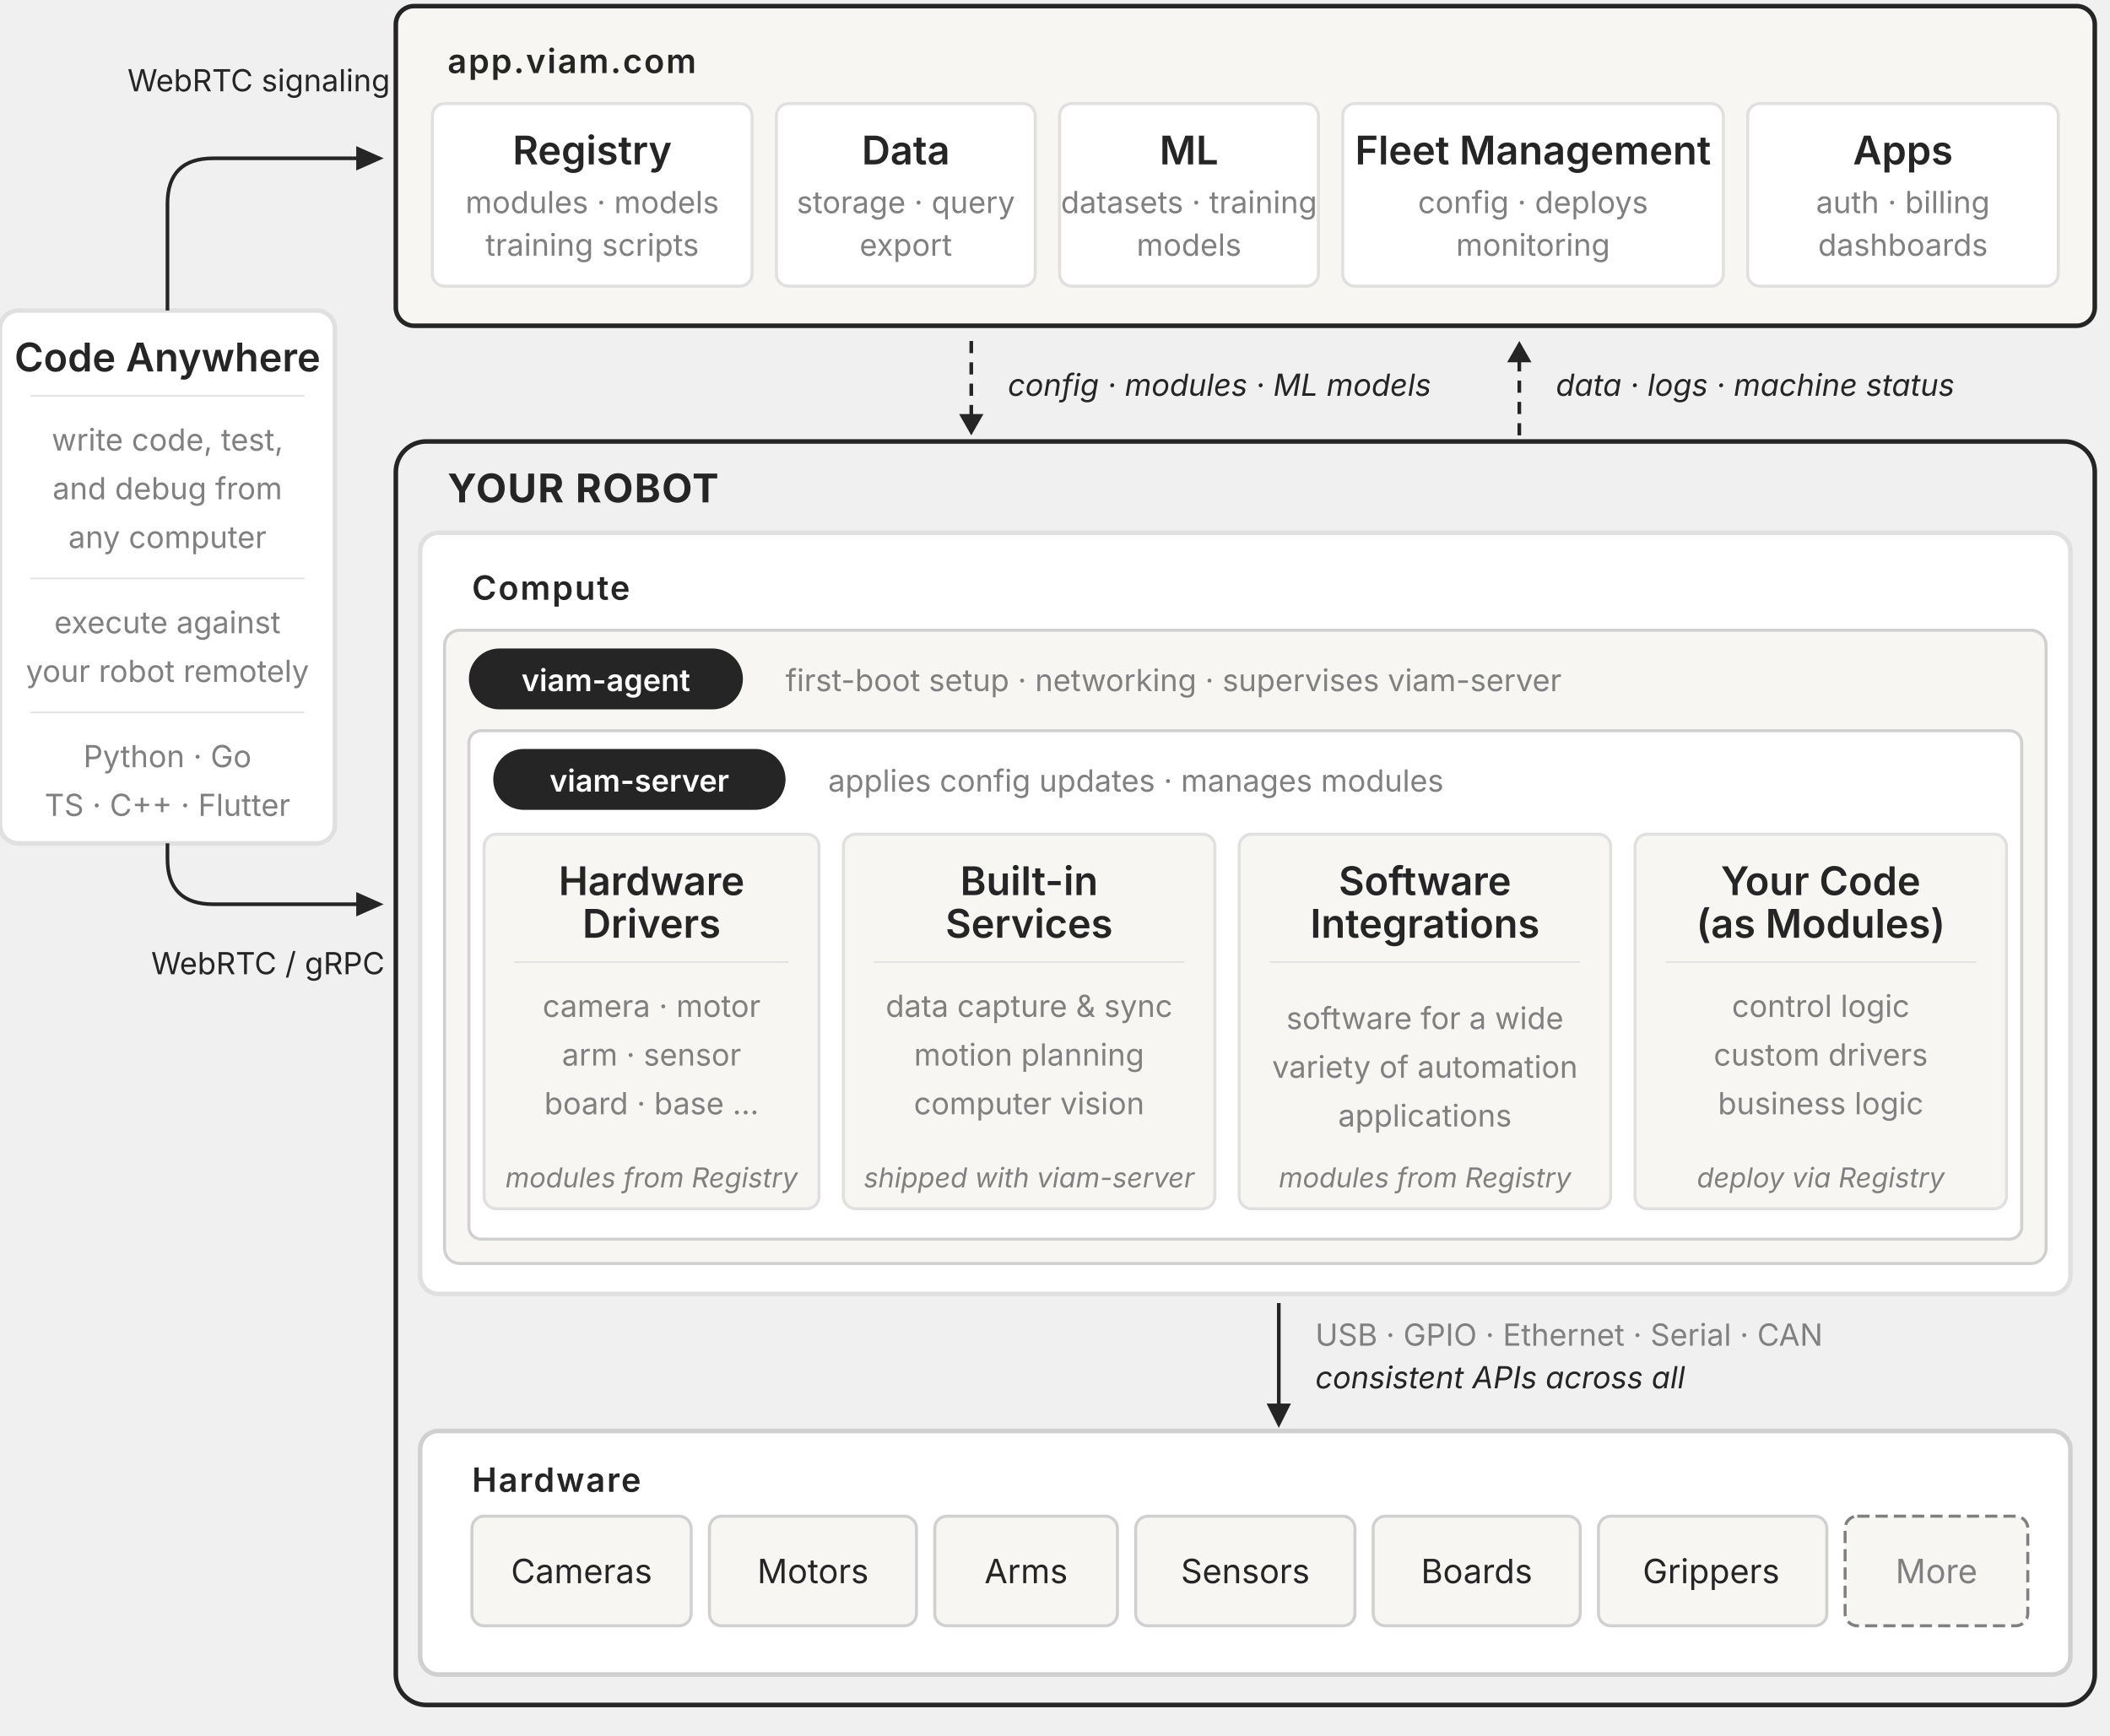
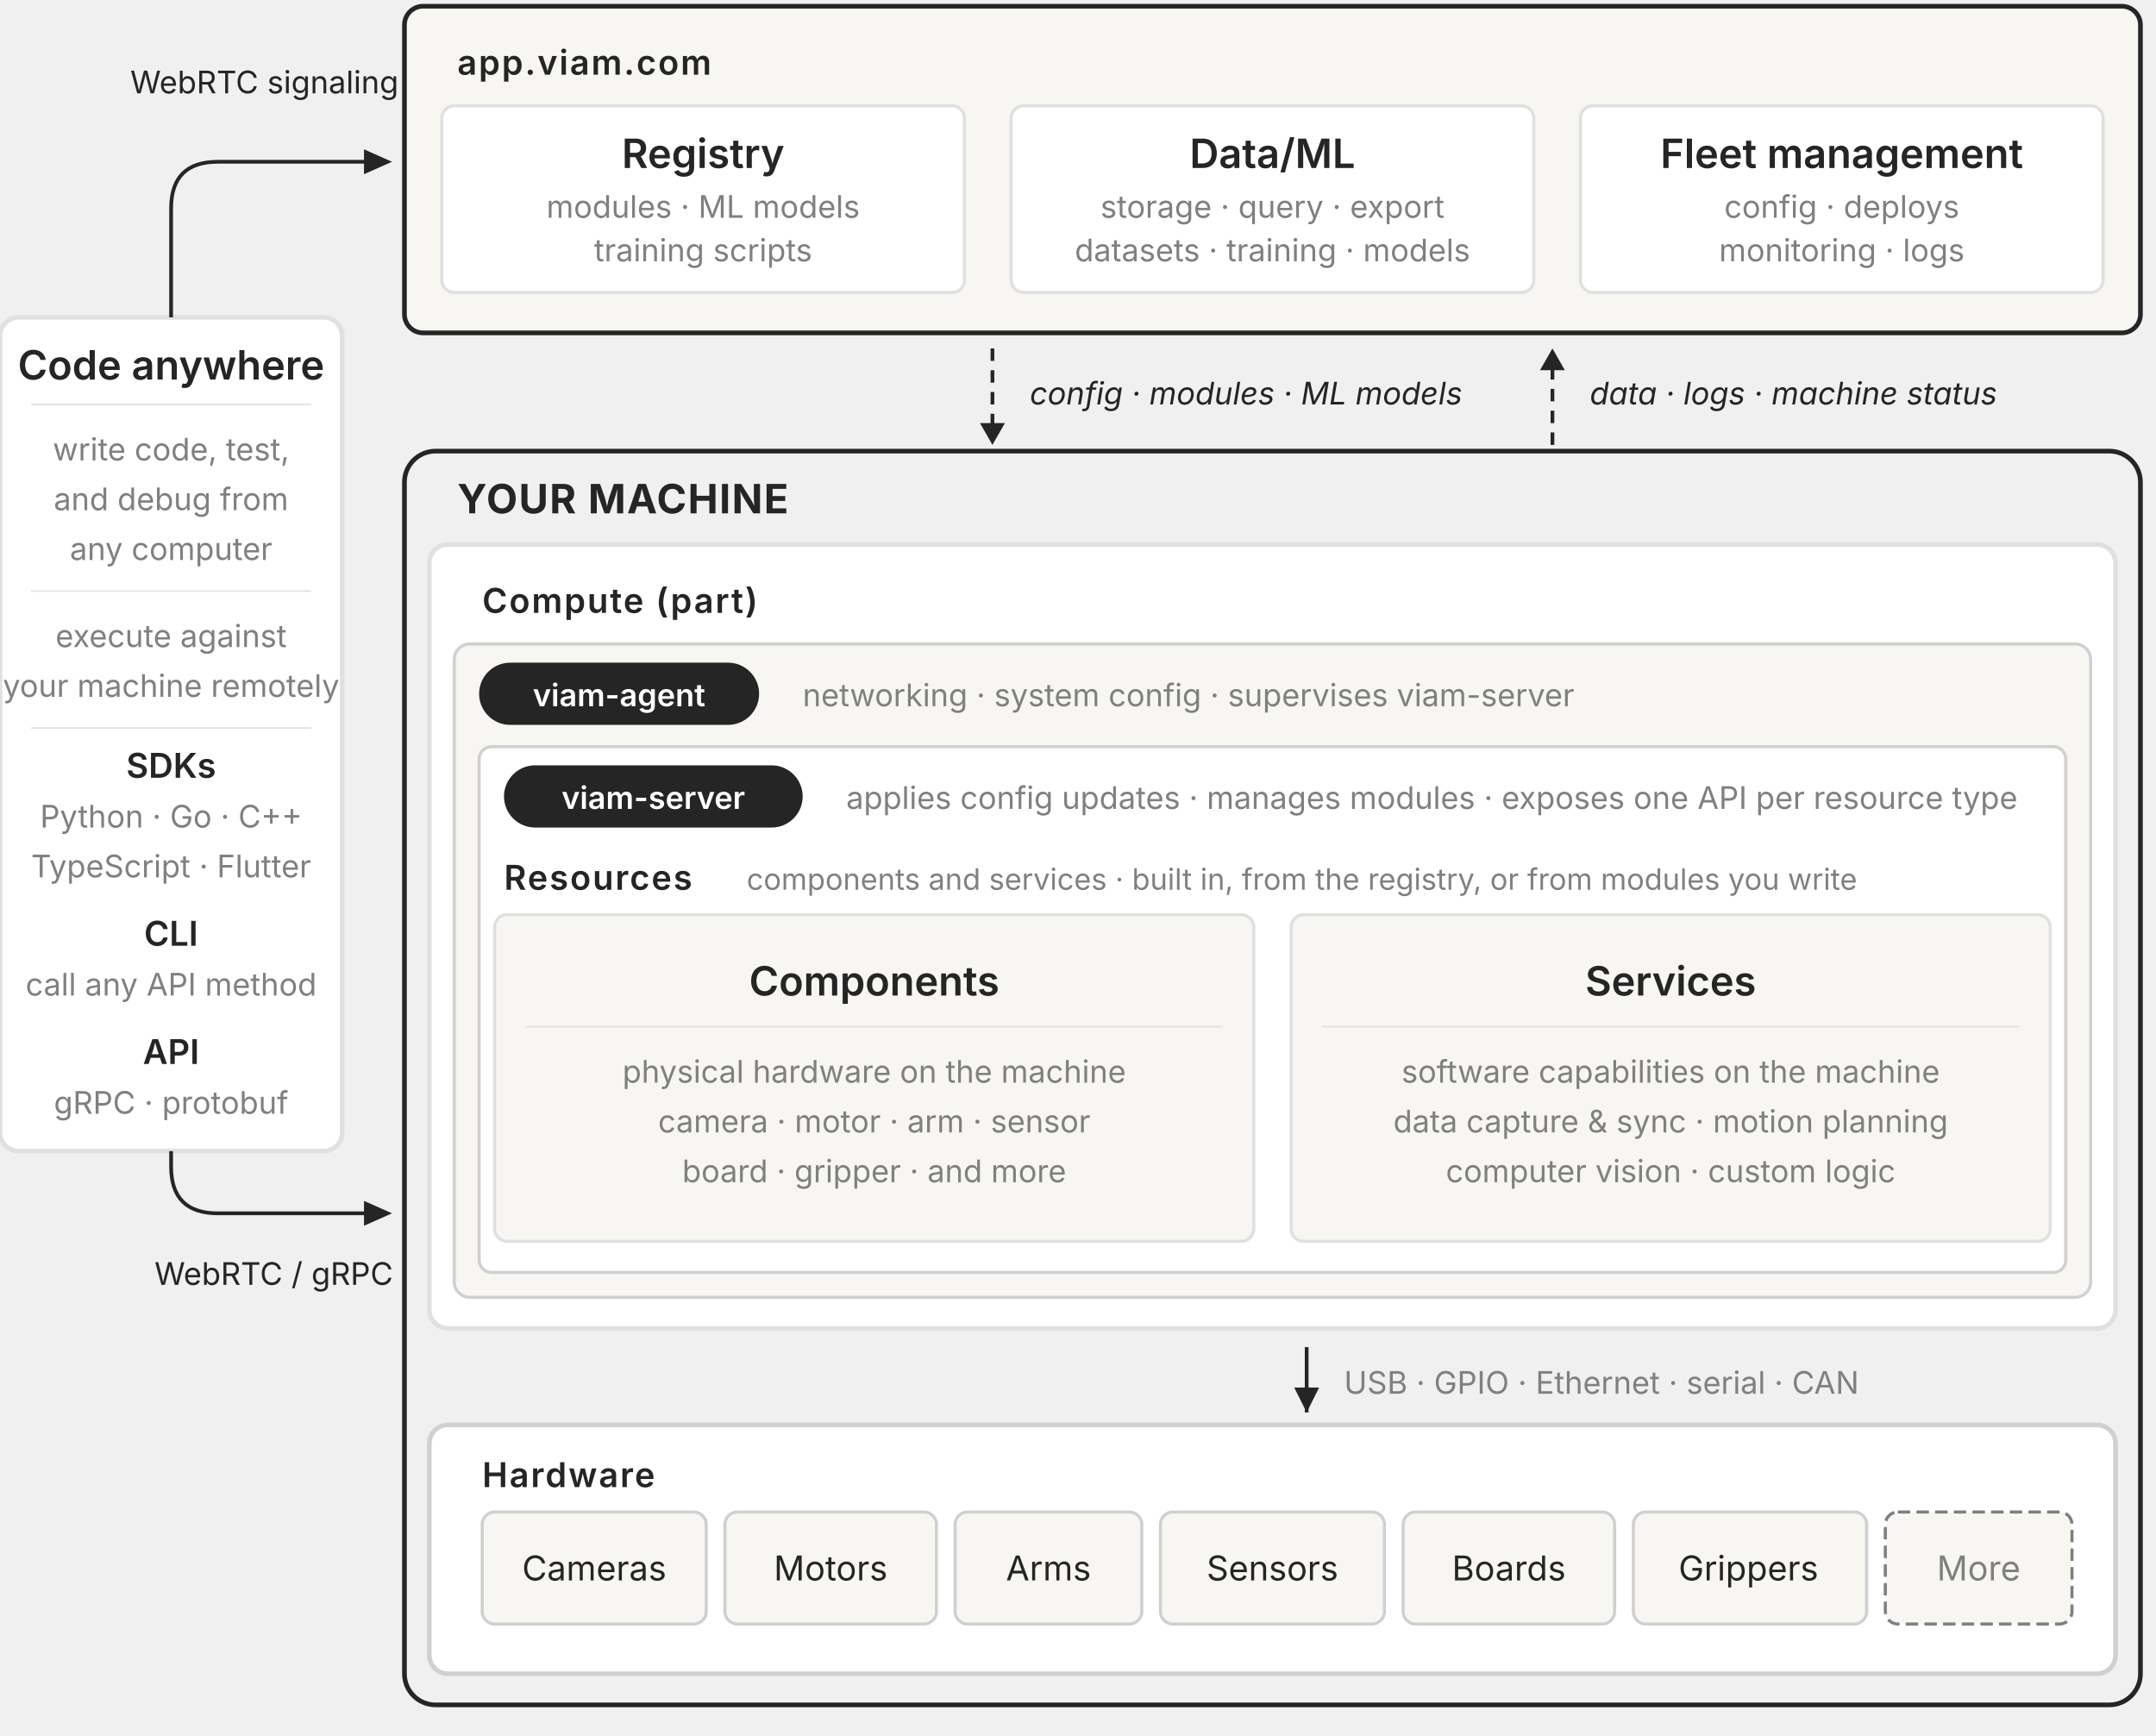
- <svg xmlns="http://www.w3.org/2000/svg" viewBox="0 0 693 570" font-family="'Inter', 'Helvetica Neue', Arial, sans-serif">
+ <svg xmlns="http://www.w3.org/2000/svg" viewBox="0 0 693 558" font-family="'Inter', 'Helvetica Neue', Arial, sans-serif">
  <defs>
    <style>
      .layer-label { font-size: 11px; font-weight: 600; letter-spacing: 0.05em; text-transform: uppercase; }
      .box-label { font-size: 13px; font-weight: 600; }
      .arrow-label { font-size: 10px; font-style: italic; }
    </style>
  </defs>
-   <rect x="0" y="102" width="110" height="175" rx="6" fill="#fff" stroke="#e0e0e0" stroke-width="1.5" />
-   <text x="55" y="122" text-anchor="middle" class="box-label" fill="#252525">Code Anywhere</text>
+   <rect x="0" y="102" width="110" height="268" rx="6" fill="#fff" stroke="#e0e0e0" stroke-width="1.5" />
+   <text x="55" y="122" text-anchor="middle" class="box-label" fill="#252525">Code anywhere</text>
  <line x1="10" y1="130" x2="100" y2="130" stroke="#e0e0e0" stroke-width="0.5" />
  <text x="55" y="148" text-anchor="middle" style="font-size:10px; fill:#808080">write code, test,</text>
  <text x="55" y="164" text-anchor="middle" style="font-size:10px; fill:#808080">and debug from</text>
  <text x="55" y="180" text-anchor="middle" style="font-size:10px; fill:#808080">any computer</text>
  <line x1="10" y1="190" x2="100" y2="190" stroke="#e0e0e0" stroke-width="0.5" />
  <text x="55" y="208" text-anchor="middle" style="font-size:10px; fill:#808080">execute against</text>
-   <text x="55" y="224" text-anchor="middle" style="font-size:10px; fill:#808080">your robot remotely</text>
+   <text x="55" y="224" text-anchor="middle" style="font-size:10px; fill:#808080">your machine remotely</text>
  <line x1="10" y1="234" x2="100" y2="234" stroke="#e0e0e0" stroke-width="0.5" />
-   <text x="55" y="252" text-anchor="middle" style="font-size:10px; fill:#808080">Python · Go</text>
-   <text x="55" y="268" text-anchor="middle" style="font-size:10px; fill:#808080">TS · C++ · Flutter</text>
+   <text x="55" y="250" text-anchor="middle" style="font-size:11px; font-weight:600; fill:#252525">SDKs</text>
+   <text x="55" y="266" text-anchor="middle" style="font-size:10px; fill:#808080">Python · Go · C++</text>
+   <text x="55" y="282" text-anchor="middle" style="font-size:10px; fill:#808080">TypeScript · Flutter</text>
+   <text x="55" y="304" text-anchor="middle" style="font-size:11px; font-weight:600; fill:#252525">CLI</text>
+   <text x="55" y="320" text-anchor="middle" style="font-size:10px; fill:#808080">call any API method</text>
+   <text x="55" y="342" text-anchor="middle" style="font-size:11px; font-weight:600; fill:#252525">API</text>
+   <text x="55" y="358" text-anchor="middle" style="font-size:10px; fill:#808080">gRPC · protobuf</text>
  <path d="M55,102 L55,67 Q55,52 70,52 L120,52" fill="none" stroke="#252525" stroke-width="1.2" />
  <polygon points="117,48 126,52 117,56" fill="#252525" />
  <text x="85" y="30" text-anchor="middle" style="font-size:10px; fill:#252525">WebRTC signaling</text>
-   <path d="M55,277 L55,282 Q55,297 70,297 L120,297" fill="none" stroke="#252525" stroke-width="1.2" />
-   <polygon points="117,293 126,297 117,301" fill="#252525" />
-   <text x="88" y="320" text-anchor="middle" style="font-size:10px; fill:#252525">WebRTC / gRPC</text>
+   <path d="M55,370 L55,375 Q55,390 70,390 L120,390" fill="none" stroke="#252525" stroke-width="1.2" />
+   <polygon points="117,386 126,390 117,394" fill="#252525" />
+   <text x="88" y="413" text-anchor="middle" style="font-size:10px; fill:#252525">WebRTC / gRPC</text>
  <rect x="130" y="2" width="558" height="105" rx="6" fill="#f7f6f3" stroke="#252525" stroke-width="1.5" />
  <text x="147" y="24" class="layer-label" fill="#252525">app.viam.com</text>
-   <rect x="142" y="34" width="105" height="60" rx="4" fill="#fff" stroke="#e0e0e0" stroke-width="1" />
-   <text x="194.5" y="54" text-anchor="middle" class="box-label" fill="#252525">Registry</text>
-   <text x="194.5" y="70" text-anchor="middle" style="font-size:10px; fill:#808080">modules · models</text>
-   <text x="194.5" y="84" text-anchor="middle" style="font-size:10px; fill:#808080">training scripts</text>
-   <rect x="255" y="34" width="85" height="60" rx="4" fill="#fff" stroke="#e0e0e0" stroke-width="1" />
-   <text x="297.5" y="54" text-anchor="middle" class="box-label" fill="#252525">Data</text>
-   <text x="297.5" y="70" text-anchor="middle" style="font-size:10px; fill:#808080">storage · query</text>
-   <text x="297.5" y="84" text-anchor="middle" style="font-size:10px; fill:#808080">export</text>
-   <rect x="348" y="34" width="85" height="60" rx="4" fill="#fff" stroke="#e0e0e0" stroke-width="1" />
-   <text x="390.5" y="54" text-anchor="middle" class="box-label" fill="#252525">ML</text>
-   <text x="390.5" y="70" text-anchor="middle" style="font-size:10px; fill:#808080">datasets · training</text>
-   <text x="390.5" y="84" text-anchor="middle" style="font-size:10px; fill:#808080">models</text>
-   <rect x="441" y="34" width="125" height="60" rx="4" fill="#fff" stroke="#e0e0e0" stroke-width="1" />
-   <text x="503.5" y="54" text-anchor="middle" class="box-label" fill="#252525">Fleet Management</text>
-   <text x="503.5" y="70" text-anchor="middle" style="font-size:10px; fill:#808080">config · deploys</text>
-   <text x="503.5" y="84" text-anchor="middle" style="font-size:10px; fill:#808080">monitoring</text>
-   <rect x="574" y="34" width="102" height="60" rx="4" fill="#fff" stroke="#e0e0e0" stroke-width="1" />
-   <text x="625" y="54" text-anchor="middle" class="box-label" fill="#252525">Apps</text>
-   <text x="625" y="70" text-anchor="middle" style="font-size:10px; fill:#808080">auth · billing</text>
-   <text x="625" y="84" text-anchor="middle" style="font-size:10px; fill:#808080">dashboards</text>
+   <rect x="142" y="34" width="168" height="60" rx="4" fill="#fff" stroke="#e0e0e0" stroke-width="1" />
+   <text x="226" y="54" text-anchor="middle" class="box-label" fill="#252525">Registry</text>
+   <text x="226" y="70" text-anchor="middle" style="font-size:10px; fill:#808080">modules · ML models</text>
+   <text x="226" y="84" text-anchor="middle" style="font-size:10px; fill:#808080">training scripts</text>
+   <rect x="325" y="34" width="168" height="60" rx="4" fill="#fff" stroke="#e0e0e0" stroke-width="1" />
+   <text x="409" y="54" text-anchor="middle" class="box-label" fill="#252525">Data/ML</text>
+   <text x="409" y="70" text-anchor="middle" style="font-size:10px; fill:#808080">storage · query · export</text>
+   <text x="409" y="84" text-anchor="middle" style="font-size:10px; fill:#808080">datasets · training · models</text>
+   <rect x="508" y="34" width="168" height="60" rx="4" fill="#fff" stroke="#e0e0e0" stroke-width="1" />
+   <text x="592" y="54" text-anchor="middle" class="box-label" fill="#252525">Fleet management</text>
+   <text x="592" y="70" text-anchor="middle" style="font-size:10px; fill:#808080">config · deploys</text>
+   <text x="592" y="84" text-anchor="middle" style="font-size:10px; fill:#808080">monitoring · logs</text>
  <line x1="319" y1="112" x2="319" y2="138" stroke="#252525" stroke-width="1.2" stroke-dasharray="4,3" />
  <polygon points="315,136 319,143 323,136" fill="#252525" />
  <text x="331" y="130" class="arrow-label" fill="#252525">config · modules · ML models</text>
  <line x1="499" y1="143" x2="499" y2="117" stroke="#252525" stroke-width="1.2" stroke-dasharray="4,3" />
  <polygon points="495,119 499,112 503,119" fill="#252525" />
  <text x="511" y="130" class="arrow-label" fill="#252525">data · logs · machine status</text>
-   <rect x="130" y="145" width="558" height="415" rx="10" fill="none" stroke="#252525" stroke-width="1.5" />
-   <text x="147" y="165" style="font-size:13px; font-weight:700; fill:#252525; letter-spacing:0.03em">YOUR ROBOT</text>
-   <rect x="138" y="175" width="542" height="250" rx="6" fill="#fff" stroke="#e0e0e0" stroke-width="1.5" />
-   <text x="155" y="197" class="layer-label" fill="#252525">Compute</text>
-   <rect x="146" y="207" width="526" height="208" rx="5" fill="#f7f6f3" stroke="#d0d0d0" stroke-width="1" />
+   <rect x="130" y="145" width="558" height="403" rx="10" fill="none" stroke="#252525" stroke-width="1.5" />
+   <text x="147" y="165" style="font-size:13px; font-weight:700; fill:#252525; letter-spacing:0.03em">YOUR MACHINE</text>
+   <rect x="138" y="175" width="542" height="252" rx="6" fill="#fff" stroke="#e0e0e0" stroke-width="1.5" />
+   <text x="155" y="197" class="layer-label" fill="#252525">Compute (part)</text>
+   <rect x="146" y="207" width="526" height="210" rx="5" fill="#f7f6f3" stroke="#d0d0d0" stroke-width="1" />
  <rect x="154" y="213" width="90" height="20" rx="10" fill="#252525" />
  <text x="199" y="227" text-anchor="middle" style="font-size:10px; font-weight:600; fill:#fff">viam-agent</text>
-   <text x="258" y="227" style="font-size:10px; fill:#808080">first-boot setup · networking · supervises viam-server</text>
-   <rect x="154" y="240" width="510" height="167" rx="4" fill="#fff" stroke="#d0d0d0" stroke-width="1" />
+   <text x="258" y="227" style="font-size:10px; fill:#808080">networking · system config · supervises viam-server</text>
+   <rect x="154" y="240" width="510" height="169" rx="4" fill="#fff" stroke="#d0d0d0" stroke-width="1" />
  <rect x="162" y="246" width="96" height="20" rx="10" fill="#252525" />
  <text x="210" y="260" text-anchor="middle" style="font-size:10px; font-weight:600; fill:#fff">viam-server</text>
-   <text x="272" y="260" style="font-size:10px; fill:#808080">applies config updates · manages modules</text>
-   <rect x="159" y="274" width="110" height="123" rx="4" fill="#f7f6f3" stroke="#e0e0e0" stroke-width="1" />
-   <text x="214" y="294" text-anchor="middle" class="box-label" fill="#252525">Hardware</text>
-   <text x="214" y="308" text-anchor="middle" class="box-label" fill="#252525">Drivers</text>
-   <line x1="169" y1="316" x2="259" y2="316" stroke="#e0e0e0" stroke-width="0.5" />
-   <text x="214" y="334" text-anchor="middle" style="font-size:10px; fill:#808080">camera · motor</text>
-   <text x="214" y="350" text-anchor="middle" style="font-size:10px; fill:#808080">arm · sensor</text>
-   <text x="214" y="366" text-anchor="middle" style="font-size:10px; fill:#808080">board · base ...</text>
-   <text x="214" y="390" text-anchor="middle" style="font-size:9px; fill:#808080; font-style:italic">modules from Registry</text>
-   <rect x="277" y="274" width="122" height="123" rx="4" fill="#f7f6f3" stroke="#e0e0e0" stroke-width="1" />
-   <text x="338" y="294" text-anchor="middle" class="box-label" fill="#252525">Built-in</text>
-   <text x="338" y="308" text-anchor="middle" class="box-label" fill="#252525">Services</text>
-   <line x1="287" y1="316" x2="389" y2="316" stroke="#e0e0e0" stroke-width="0.5" />
-   <text x="338" y="334" text-anchor="middle" style="font-size:10px; fill:#808080">data capture &amp; sync</text>
-   <text x="338" y="350" text-anchor="middle" style="font-size:10px; fill:#808080">motion planning</text>
-   <text x="338" y="366" text-anchor="middle" style="font-size:10px; fill:#808080">computer vision</text>
-   <text x="338" y="390" text-anchor="middle" style="font-size:9px; fill:#808080; font-style:italic">shipped with viam-server</text>
-   <rect x="407" y="274" width="122" height="123" rx="4" fill="#f7f6f3" stroke="#e0e0e0" stroke-width="1" />
-   <text x="468" y="294" text-anchor="middle" class="box-label" fill="#252525">Software</text>
-   <text x="468" y="308" text-anchor="middle" class="box-label" fill="#252525">Integrations</text>
-   <line x1="417" y1="316" x2="519" y2="316" stroke="#e0e0e0" stroke-width="0.5" />
-   <text x="468" y="338" text-anchor="middle" style="font-size:10px; fill:#808080">software for a wide</text>
-   <text x="468" y="354" text-anchor="middle" style="font-size:10px; fill:#808080">variety of automation</text>
-   <text x="468" y="370" text-anchor="middle" style="font-size:10px; fill:#808080">applications</text>
-   <text x="468" y="390" text-anchor="middle" style="font-size:9px; fill:#808080; font-style:italic">modules from Registry</text>
-   <rect x="537" y="274" width="122" height="123" rx="4" fill="#f7f6f3" stroke="#e0e0e0" stroke-width="1" />
-   <text x="598" y="294" text-anchor="middle" class="box-label" fill="#252525">Your Code</text>
-   <text x="598" y="308" text-anchor="middle" class="box-label" fill="#252525">(as Modules)</text>
-   <line x1="547" y1="316" x2="649" y2="316" stroke="#e0e0e0" stroke-width="0.5" />
-   <text x="598" y="334" text-anchor="middle" style="font-size:10px; fill:#808080">control logic</text>
-   <text x="598" y="350" text-anchor="middle" style="font-size:10px; fill:#808080">custom drivers</text>
-   <text x="598" y="366" text-anchor="middle" style="font-size:10px; fill:#808080">business logic</text>
-   <text x="598" y="390" text-anchor="middle" style="font-size:9px; fill:#808080; font-style:italic">deploy via Registry</text>
-   <line x1="420" y1="428" x2="420" y2="465" stroke="#252525" stroke-width="1.2" />
-   <polygon points="416,461 420,469 424,461" fill="#252525" />
-   <text x="432" y="442" style="font-size:10px; fill:#808080">USB · GPIO · Ethernet · Serial · CAN</text>
-   <text x="432" y="456" class="arrow-label" fill="#252525">consistent APIs across all</text>
-   <rect x="138" y="470" width="542" height="80" rx="6" fill="#fff" stroke="#d0d0d0" stroke-width="1.5" />
-   <text x="155" y="490" class="layer-label" fill="#252525">Hardware</text>
-   <g transform="translate(155, 498)">
+   <text x="272" y="260" style="font-size:10px; fill:#808080">applies config updates · manages modules · exposes one API per resource type</text>
+   <text x="162" y="286" class="layer-label" fill="#252525">Resources</text>
+   <text x="240" y="286" style="font-size:9.5px; fill:#808080">components and services · built in, from the registry, or from modules you write</text>
+   <rect x="159" y="294" width="244" height="105" rx="4" fill="#f7f6f3" stroke="#e0e0e0" stroke-width="1" />
+   <text x="281" y="320" text-anchor="middle" class="box-label" fill="#252525">Components</text>
+   <line x1="169" y1="330" x2="393" y2="330" stroke="#e0e0e0" stroke-width="0.5" />
+   <text x="281" y="348" text-anchor="middle" style="font-size:10px; fill:#808080">physical hardware on the machine</text>
+   <text x="281" y="364" text-anchor="middle" style="font-size:10px; fill:#808080">camera · motor · arm · sensor</text>
+   <text x="281" y="380" text-anchor="middle" style="font-size:10px; fill:#808080">board · gripper · and more</text>
+   <rect x="415" y="294" width="244" height="105" rx="4" fill="#f7f6f3" stroke="#e0e0e0" stroke-width="1" />
+   <text x="537" y="320" text-anchor="middle" class="box-label" fill="#252525">Services</text>
+   <line x1="425" y1="330" x2="649" y2="330" stroke="#e0e0e0" stroke-width="0.5" />
+   <text x="537" y="348" text-anchor="middle" style="font-size:10px; fill:#808080">software capabilities on the machine</text>
+   <text x="537" y="364" text-anchor="middle" style="font-size:10px; fill:#808080">data capture &amp; sync · motion planning</text>
+   <text x="537" y="380" text-anchor="middle" style="font-size:10px; fill:#808080">computer vision · custom logic</text>
+   <line x1="420" y1="433" x2="420" y2="454" stroke="#252525" stroke-width="1.2" />
+   <polygon points="416,446 420,454 424,446" fill="#252525" />
+   <text x="432" y="448" style="font-size:10px; fill:#808080">USB · GPIO · Ethernet · serial · CAN</text>
+   <rect x="138" y="458" width="542" height="80" rx="6" fill="#fff" stroke="#d0d0d0" stroke-width="1.5" />
+   <text x="155" y="478" class="layer-label" fill="#252525">Hardware</text>
+   <g transform="translate(155, 486)">
    <rect width="72" height="36" rx="4" fill="#f7f6f3" stroke="#d0d0d0" stroke-width="1" />
    <text x="36" y="22" text-anchor="middle" style="font-size:11px; fill:#252525">Cameras</text>
  </g>
-   <g transform="translate(233, 498)">
+   <g transform="translate(233, 486)">
    <rect width="68" height="36" rx="4" fill="#f7f6f3" stroke="#d0d0d0" stroke-width="1" />
    <text x="34" y="22" text-anchor="middle" style="font-size:11px; fill:#252525">Motors</text>
  </g>
-   <g transform="translate(307, 498)">
+   <g transform="translate(307, 486)">
    <rect width="60" height="36" rx="4" fill="#f7f6f3" stroke="#d0d0d0" stroke-width="1" />
    <text x="30" y="22" text-anchor="middle" style="font-size:11px; fill:#252525">Arms</text>
  </g>
-   <g transform="translate(373, 498)">
+   <g transform="translate(373, 486)">
    <rect width="72" height="36" rx="4" fill="#f7f6f3" stroke="#d0d0d0" stroke-width="1" />
    <text x="36" y="22" text-anchor="middle" style="font-size:11px; fill:#252525">Sensors</text>
  </g>
-   <g transform="translate(451, 498)">
+   <g transform="translate(451, 486)">
    <rect width="68" height="36" rx="4" fill="#f7f6f3" stroke="#d0d0d0" stroke-width="1" />
    <text x="34" y="22" text-anchor="middle" style="font-size:11px; fill:#252525">Boards</text>
  </g>
-   <g transform="translate(525, 498)">
+   <g transform="translate(525, 486)">
    <rect width="75" height="36" rx="4" fill="#f7f6f3" stroke="#d0d0d0" stroke-width="1" />
    <text x="37" y="22" text-anchor="middle" style="font-size:11px; fill:#252525">Grippers</text>
  </g>
-   <g transform="translate(606, 498)">
+   <g transform="translate(606, 486)">
    <rect width="60" height="36" rx="4" fill="#f7f6f3" stroke="#808080" stroke-width="1" stroke-dasharray="4,2" />
    <text x="30" y="22" text-anchor="middle" style="font-size:11px; fill:#808080">More</text>
  </g>
</svg>
